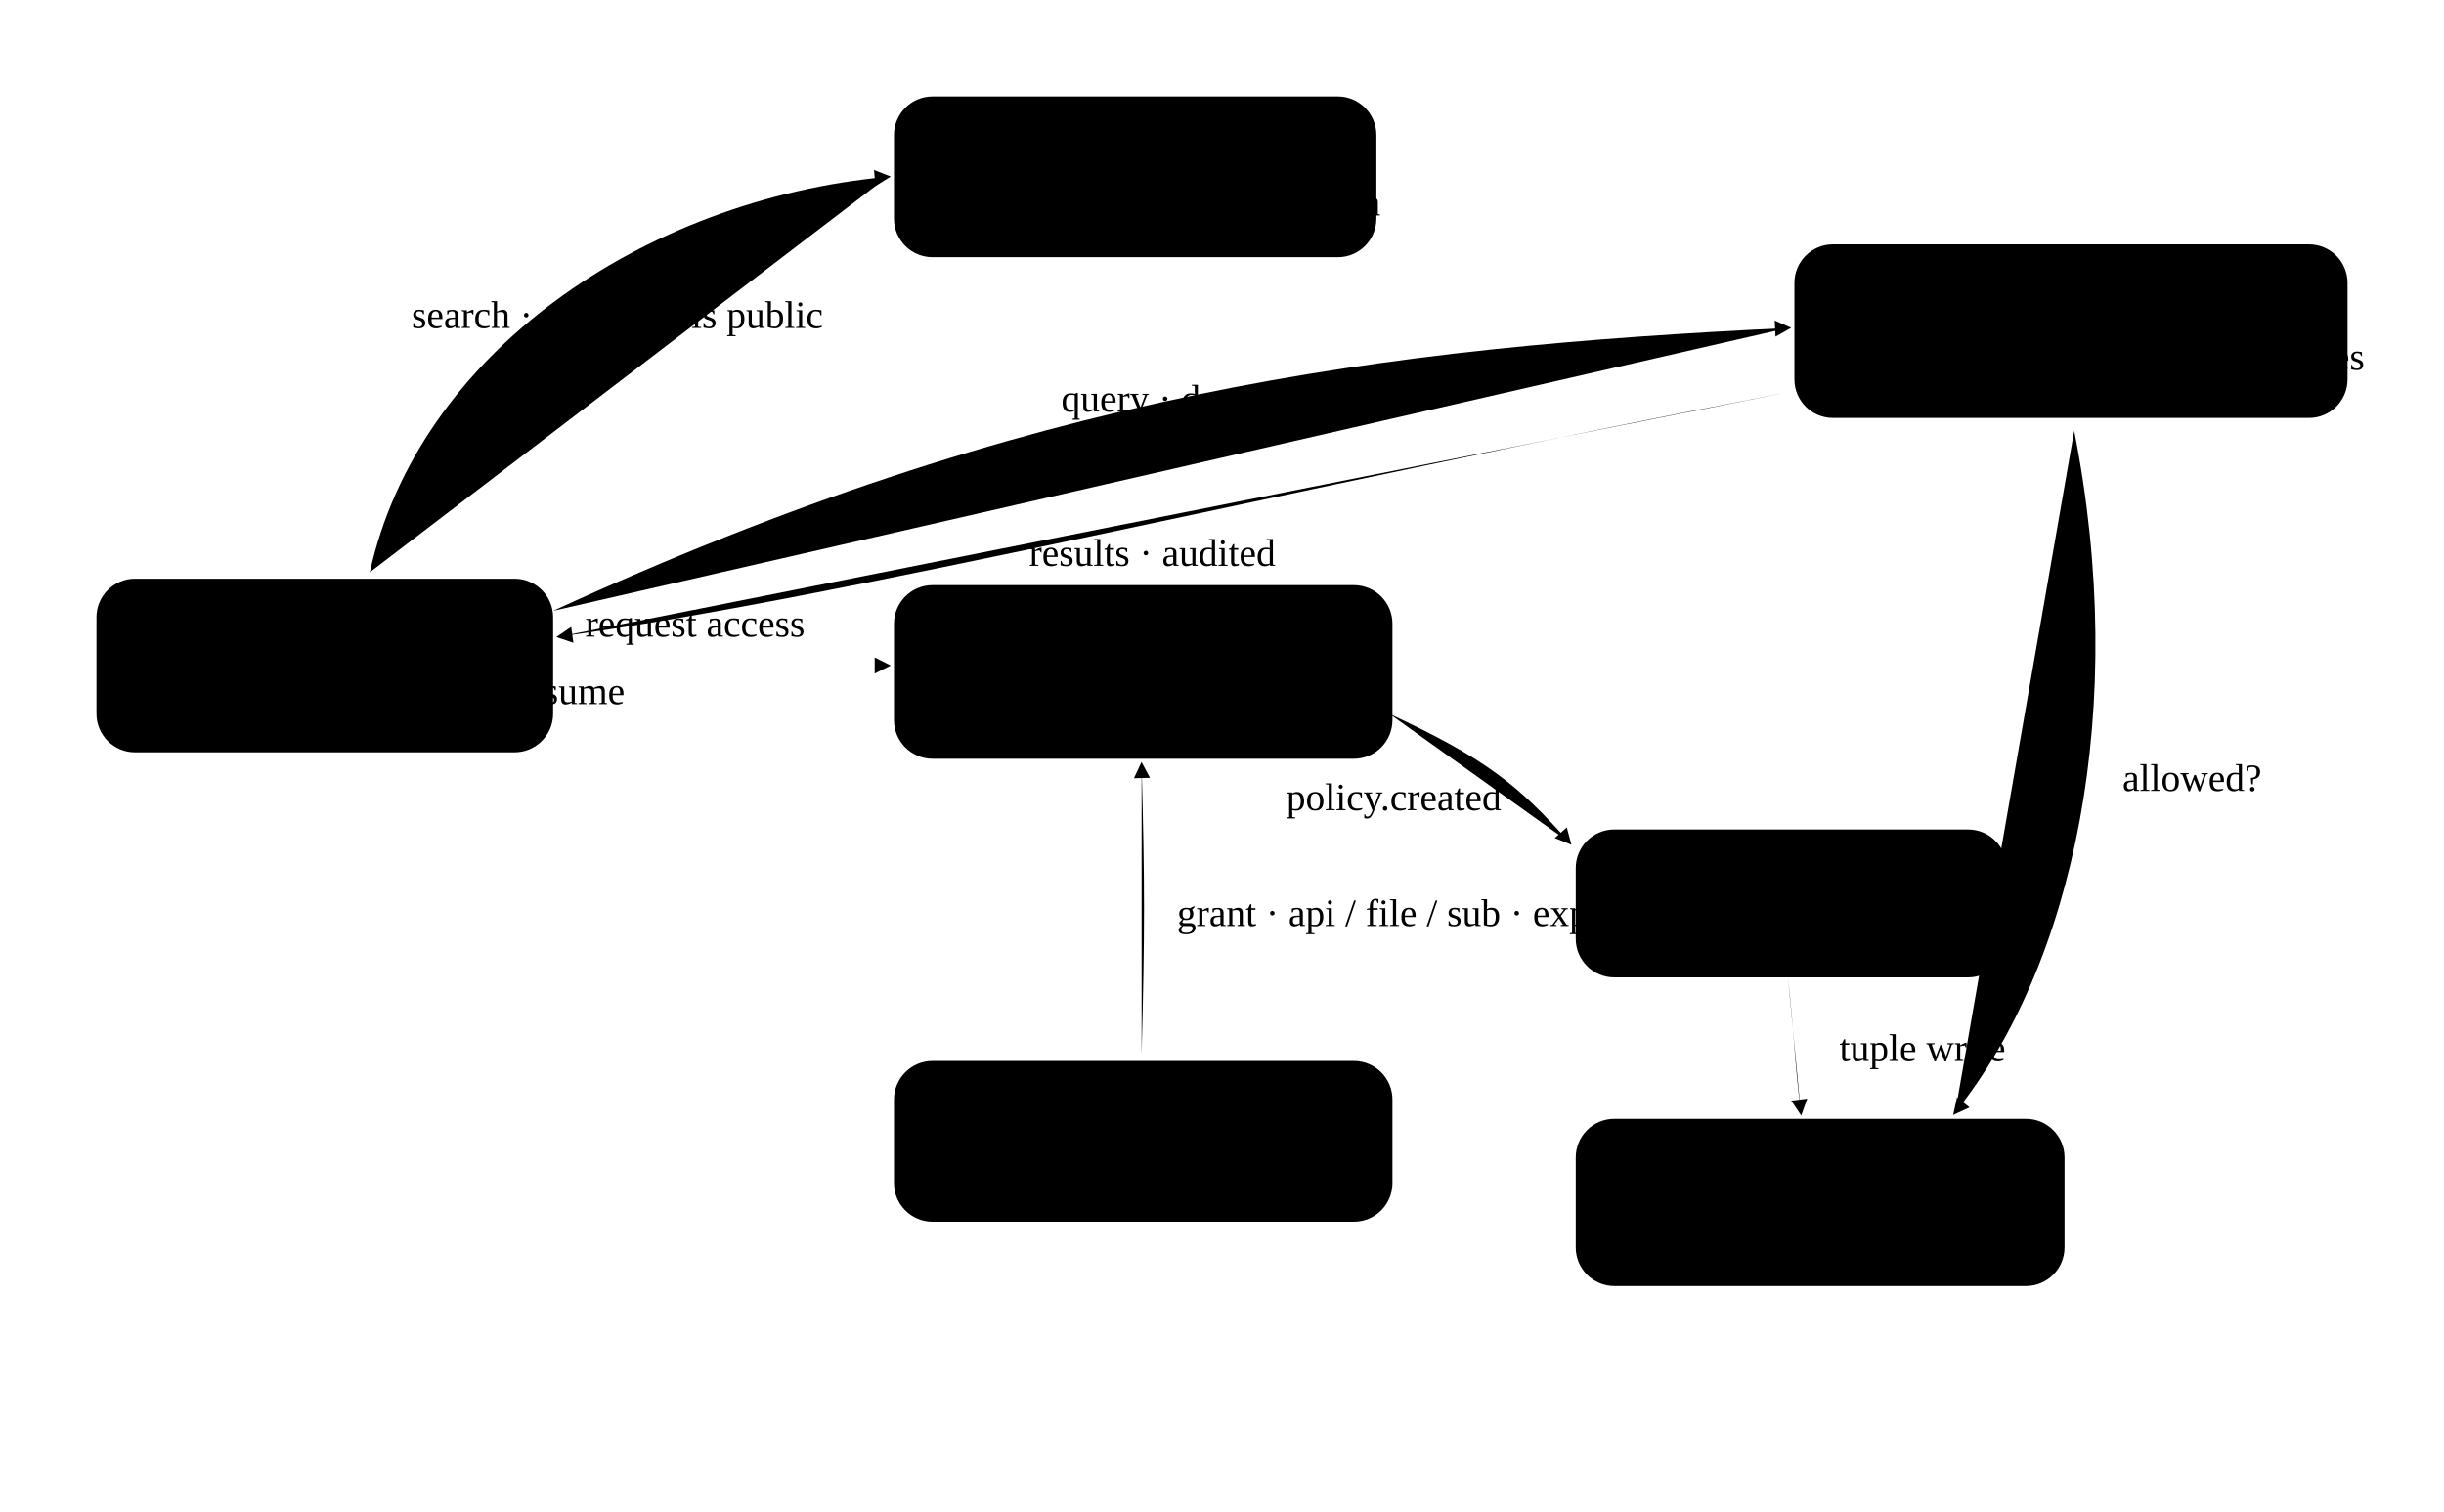
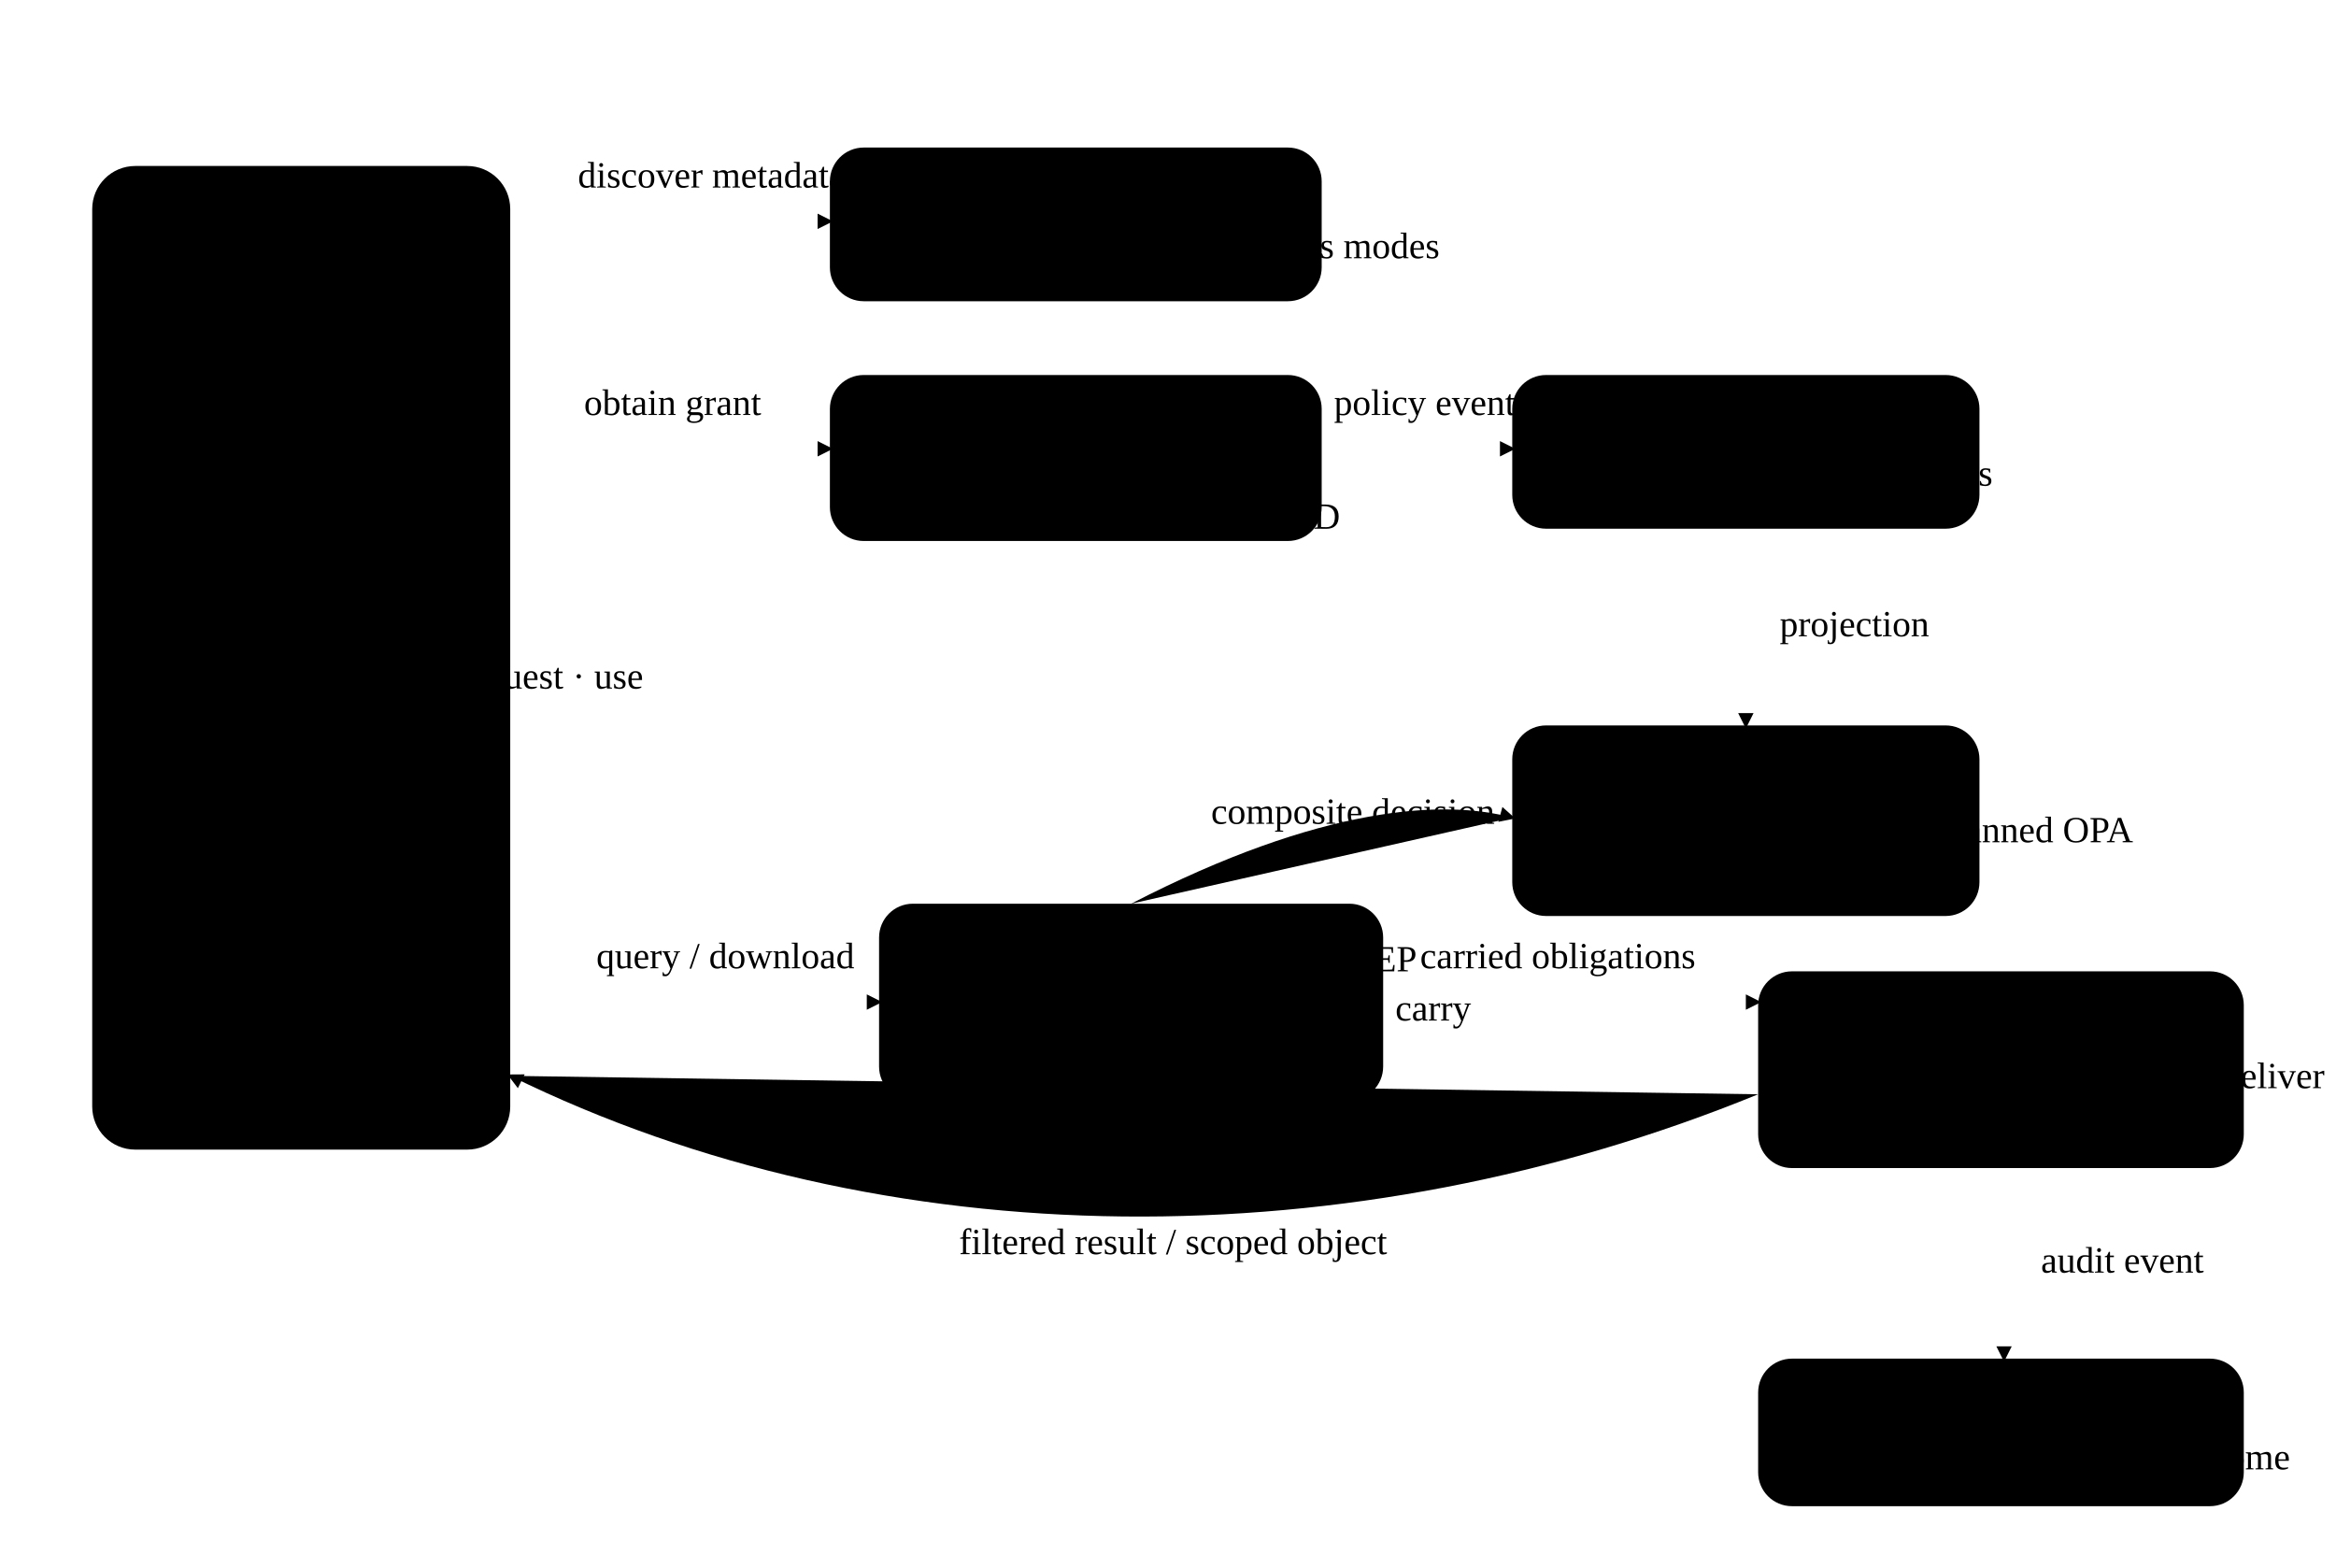
- <svg xmlns="http://www.w3.org/2000/svg" viewBox="0 0 760 470" role="img" aria-label="Data consumption flow: a consumer discovers a resource in the catalogue, requests access, the provider grants it in the policy service, the grant propagates through RabbitMQ into the authorization graph, and the consumer's queries are then served by the data plane with an access check on every request.">
+ <svg xmlns="http://www.w3.org/2000/svg" viewBox="0 0 760 510" role="img" aria-labelledby="fd-title fd-desc">
  <defs>
    <marker id="fd-o" markerWidth="7" markerHeight="7" refX="5" refY="3.5" orient="auto">
      <path d="M1 1l5 2.5-5 2.5z" class="dx-arr-orange" />
    </marker>
    <marker id="fd-t" markerWidth="7" markerHeight="7" refX="5" refY="3.5" orient="auto">
      <path d="M1 1l5 2.5-5 2.5z" class="dx-arr-teal" />
    </marker>
+     <marker id="fd-n" markerWidth="7" markerHeight="7" refX="5" refY="3.5" orient="auto">
+       <path d="M1 1l5 2.5-5 2.5z" class="dx-arr-navy" />
+     </marker>
    <marker id="fd-g" markerWidth="7" markerHeight="7" refX="5" refY="3.5" orient="auto">
      <path d="M1 1l5 2.5-5 2.5z" class="dx-arr-green" />
    </marker>
-     <marker id="fd-n" markerWidth="7" markerHeight="7" refX="5" refY="3.5" orient="auto">
-       <path d="M1 1l5 2.5-5 2.5z" class="dx-arr-navy" />
-     </marker>
  </defs>
-   <path id="p-disc" class="dxf orange dim" marker-end="url(#fd-o)" d="M115,178 C130,110 200,62 276,55" />
-   <text id="lbl-disc" class="dxe orange dim" x="128" y="102">search · metadata is public</text>
-   <path id="p-reqacc" class="dxf orange dim" marker-end="url(#fd-o)" d="M172,207 H276" />
-   <text id="lbl-reqacc" class="dxe orange dim" x="182" y="198">request access</text>
-   <path id="p-grant" class="dxf orange dim" marker-end="url(#fd-o)" d="M355,328 C356,290 356,275 355,238" />
-   <text id="lbl-grant" class="dxe orange dim" x="366" y="288">grant · api / file / sub · expiry</text>
-   <path id="p-event" class="dxf teal dim" marker-end="url(#fd-t)" d="M432,222 C462,236 472,244 488,262" />
-   <text id="lbl-event" class="dxe teal dim" x="400" y="252">policy.created</text>
-   <path id="p-write" class="dxf teal dim" marker-end="url(#fd-t)" d="M556,304 C558,322 558,330 560,346" />
-   <text id="lbl-write" class="dxe teal dim" x="572" y="330">tuple write</text>
-   <path id="p-query" class="dxf green dim" marker-end="url(#fd-g)" d="M172,190 C320,122 430,108 556,102" />
-   <text id="lbl-query" class="dxe green dim" x="330" y="128">query · download</text>
-   <path id="p-check" class="dxf navy dashed dim" marker-end="url(#fd-n)" d="M645,134 C662,220 645,300 608,346" />
-   <text id="lbl-check" class="dxe navy dim" x="660" y="246">allowed?</text>
-   <path id="p-resp" class="dxf green dashed dim" marker-end="url(#fd-g)" d="M556,122 C400,152 262,186 174,198" />
-   <text id="lbl-resp" class="dxe green dim" x="320" y="176">results · audited</text>
+   <path id="p-disc" class="dxf orange dim" marker-end="url(#fd-o)" d="M166 72H270" />
+   <text id="lbl-disc" class="dxe orange dim" x="188" y="61">discover metadata</text>
+   <path id="p-reqacc" class="dxf orange dim" marker-end="url(#fd-o)" d="M166 146H270" />
+   <text id="lbl-reqacc" class="dxe orange dim" x="190" y="135">obtain grant</text>
+   <path id="p-event" class="dxf teal dim" marker-end="url(#fd-t)" d="M430 146H492" />
+   <text id="lbl-event" class="dxe teal dim" x="434" y="135">policy event</text>
+   <path id="p-write" class="dxf teal dim" marker-end="url(#fd-t)" d="M568 172V236" />
+   <text id="lbl-write" class="dxe teal dim" x="579" y="207">projection</text>
+   <path id="p-query" class="dxf green dim" marker-end="url(#fd-g)" d="M166 326H286" />
+   <text id="lbl-query" class="dxe green dim" x="194" y="315">query / download</text>
+   <path id="p-check" class="dxf navy dim" marker-end="url(#fd-n)" d="M368 294C430 262 470 260 492 266" />
+   <text id="lbl-check" class="dxe navy dim" x="394" y="268">composite decision</text>
+   <path id="p-carry" class="dxf navy dim" marker-end="url(#fd-n)" d="M450 326H572" />
+   <text id="lbl-carry" class="dxe navy dim" x="462" y="315">carried obligations</text>
+   <path id="p-resp" class="dxf green dashed dim" marker-end="url(#fd-g)" d="M572 356C440 410 288 410 166 350" />
+   <text id="lbl-resp" class="dxe green dim" x="312" y="408">filtered result / scoped object</text>
+   <path id="p-audit" class="dxf teal dim" marker-end="url(#fd-t)" d="M652 378V442" />
+   <text id="lbl-audit" class="dxe teal dim" x="664" y="414">audit event</text>
  <g id="n-consumer" class="dxn orange">
-     <rect class="dxn-box" x="30" y="180" width="142" height="54" rx="12" />
-     <text class="dxn-t" x="101" y="203">Consumer</text>
-     <text class="dxn-s" x="101" y="219">discover · consume</text>
+     <rect class="dxn-box" x="30" y="54" width="136" height="320" rx="14" />
+     <text class="dxn-t" x="98" y="207">Consumer</text>
+     <text class="dxn-s" x="98" y="224">discover · request · use</text>
  </g>
  <g id="n-cat" class="dxn navy">
-     <rect class="dxn-box" x="278" y="30" width="150" height="50" rx="12" />
-     <text class="dxn-t" x="353" y="52">Catalogue</text>
-     <text class="dxn-s" x="353" y="67">public metadata</text>
+     <rect class="dxn-box" x="270" y="48" width="160" height="50" rx="11" />
+     <text class="dxn-t" x="350" y="69">Catalogue</text>
+     <text class="dxn-s" x="350" y="84">resource + access modes</text>
  </g>
  <g id="n-acl" class="dxn navy">
-     <rect class="dxn-box" x="278" y="182" width="155" height="54" rx="12" />
-     <text class="dxn-t" x="355" y="205">Policy Service</text>
-     <text class="dxn-s" x="355" y="221">grants · outbox</text>
+     <rect class="dxn-box" x="270" y="122" width="160" height="54" rx="11" />
+     <text class="dxn-t" x="350" y="143">Policy Service</text>
+     <text class="dxn-s" x="350" y="158">grant + outbox</text>
+     <text class="dx-status impl" x="350" y="172">IMPLEMENTED</text>
  </g>
-   <g id="n-provider" class="dxn orange">
-     <rect class="dxn-box" x="278" y="330" width="155" height="50" rx="12" />
-     <text class="dxn-t" x="355" y="352">Provider</text>
-     <text class="dxn-s" x="355" y="367">or org admin</text>
+   <g id="n-mq" class="dxn teal dxn-store">
+     <rect class="dxn-box" x="492" y="122" width="152" height="50" rx="11" />
+     <text class="dxn-t" x="568" y="143">RabbitMQ</text>
+     <text class="dxn-s" x="568" y="158">versioned events</text>
+   </g>
+   <g id="n-az" class="dxn navy">
+     <rect class="dxn-box" x="492" y="236" width="152" height="62" rx="11" />
+     <text class="dxn-t" x="568" y="258">Authorization</text>
+     <text class="dxn-s" x="568" y="274">OpenFGA + planned OPA</text>
+     <text class="dx-status partial" x="568" y="292">PARTIAL</text>
+   </g>
+   <g id="n-gw" class="dxn navy">
+     <rect class="dxn-box" x="286" y="294" width="164" height="64" rx="11" />
+     <text class="dxn-t" x="368" y="316">Gateway / app PEP</text>
+     <text class="dxn-s" x="368" y="332">resolve · decide · carry</text>
+     <text class="dx-status partial" x="368" y="352">PARTIAL</text>
  </g>
  <g id="n-dp" class="dxn green">
-     <rect class="dxn-box" x="558" y="76" width="172" height="54" rx="12" />
-     <text class="dxn-t" x="644" y="99">Data Plane</text>
-     <text class="dxn-s" x="644" y="115">ngsi-ld · ogc · files</text>
+     <rect class="dxn-box" x="572" y="316" width="158" height="64" rx="11" />
+     <text class="dxn-t" x="651" y="338">Data executor</text>
+     <text class="dxn-s" x="651" y="354">verify · filter · deliver</text>
+     <text class="dx-status partial" x="651" y="374">PARTIAL</text>
  </g>
-   <g id="n-mq" class="dxn teal dxn-store">
-     <rect class="dxn-box" x="490" y="258" width="134" height="46" rx="12" />
-     <text class="dxn-t" x="557" y="278">RabbitMQ</text>
-     <text class="dxn-s" x="557" y="292">policy events</text>
-   </g>
-   <g id="n-az" class="dxn navy">
-     <rect class="dxn-box" x="490" y="348" width="152" height="52" rx="12" />
-     <text class="dxn-t" x="566" y="370">Authorization</text>
-     <text class="dxn-s" x="566" y="386">openfga graph</text>
+   <g id="n-audit" class="dxn teal">
+     <rect class="dxn-box" x="572" y="442" width="158" height="48" rx="11" />
+     <text class="dxn-t" x="651" y="462">Audit Service</text>
+     <text class="dxn-s" x="651" y="478">decision + outcome</text>
  </g>
</svg>
